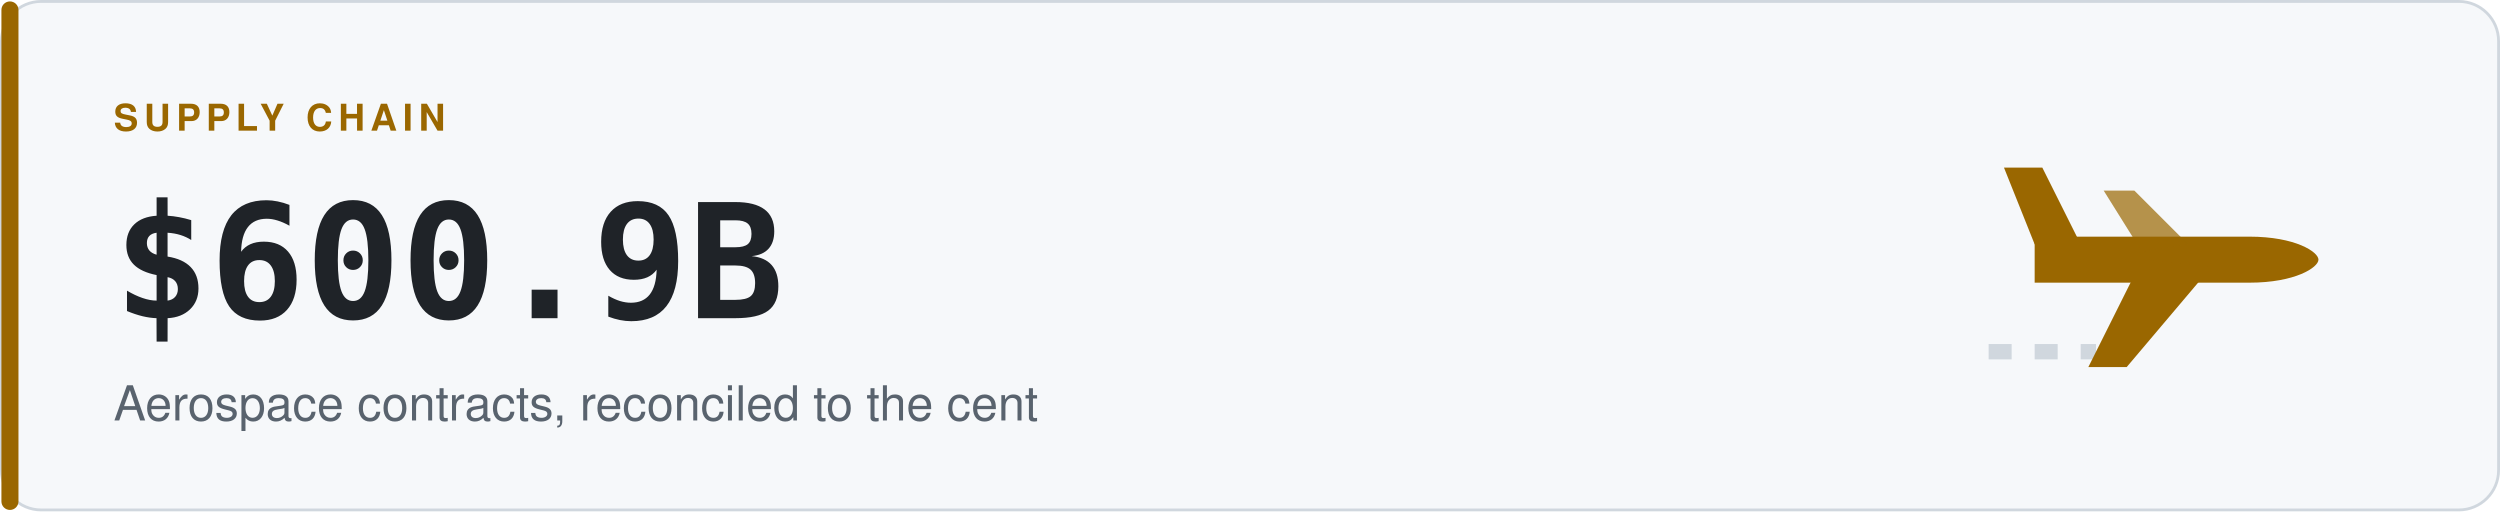
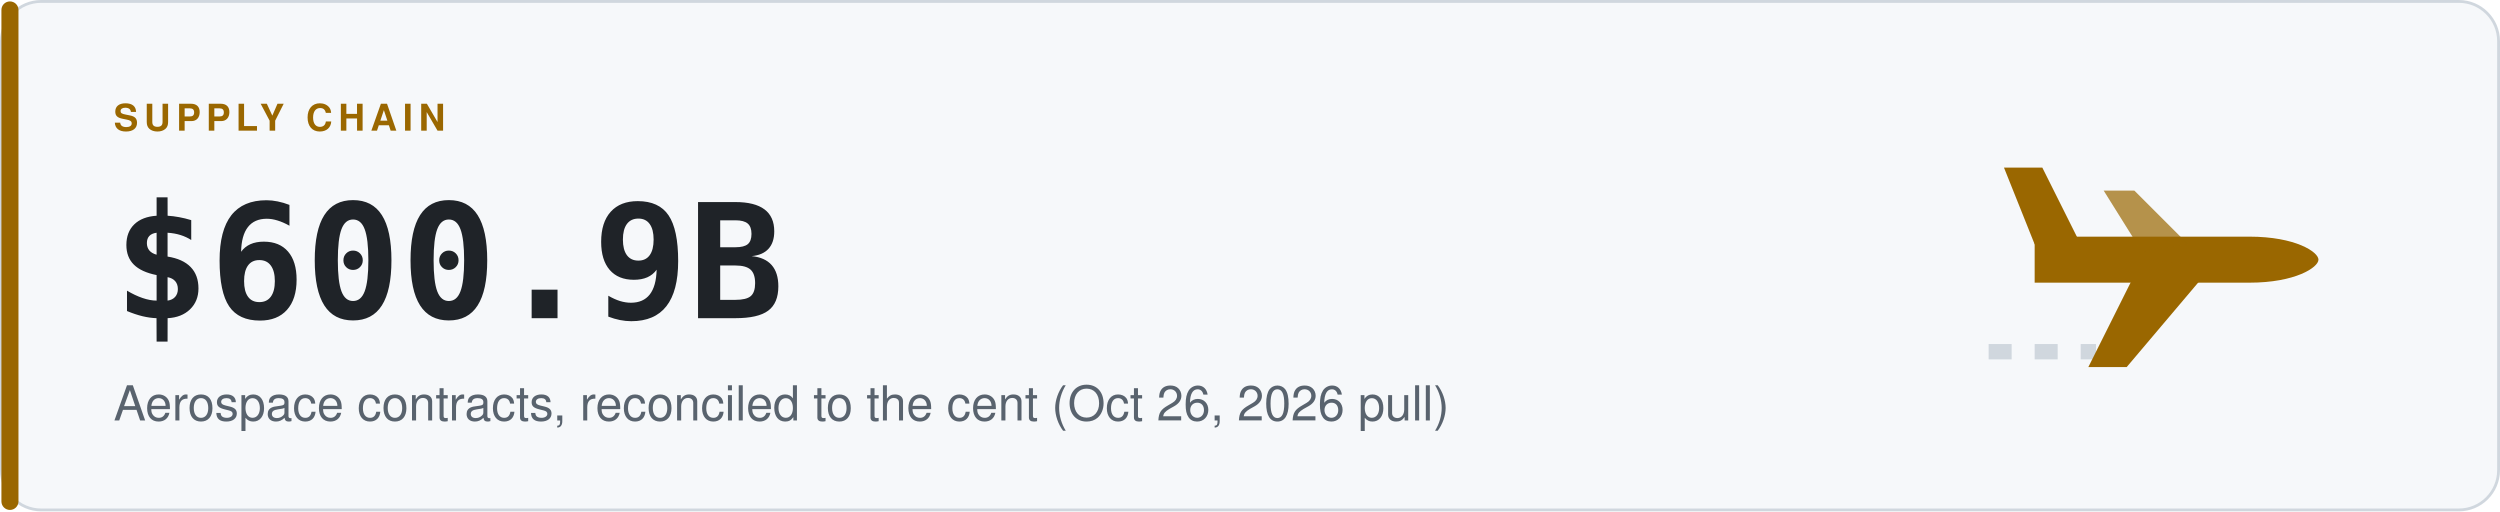
- <svg xmlns="http://www.w3.org/2000/svg" width="880" height="180" viewBox="0 0 880 180" role="img" aria-label="aero-supplier-spend: $600.9B, Aerospace contracts, reconciled to the cent">
+ <svg xmlns="http://www.w3.org/2000/svg" width="880" height="180" viewBox="0 0 880 180" role="img" aria-label="aero-supplier-spend: $600.9B, Aerospace contracts, reconciled to the cent as of the Oct 26, 2026 pull">
  <style>text{font-family:ui-sans-serif,-apple-system,'Segoe UI',Helvetica,Arial,sans-serif} .m{font-family:ui-monospace,SFMono-Regular,Menlo,Consolas,monospace} .pl{animation:fly 3s ease-in-out infinite} @keyframes fly{0%,100%{transform:translate(-2px,3px)}50%{transform:translate(2px,-3px)}}</style>
  <rect x="0.5" y="0.5" width="879" height="179" rx="14" fill="#f6f8fa" stroke="#d0d7de" />
  <rect x="0.5" y="0.5" width="6" height="179" rx="3" fill="#9a6700" />
  <text x="40" y="46" font-size="13" font-weight="700" letter-spacing="2" fill="#9a6700">SUPPLY CHAIN</text>
  <text x="40" y="112" font-size="56" font-weight="700" fill="#1f2328" class="m">$600.9B</text>
-   <text x="40" y="148" font-size="17" fill="#59636e">Aerospace contracts, reconciled to the cent</text>
+   <text x="40" y="148" font-size="17" fill="#59636e">Aerospace contracts, reconciled to the cent (Oct 26, 2026 pull)</text>
  <g transform="translate(700 32) scale(2.7)">
    <path d="M0 34 H14" stroke="#d0d7de" stroke-width="2" stroke-dasharray="3 3" />
    <g class="pl">
      <path d="M6 19 H34 C40 19 43 21 43 22 C43 23 40 25 34 25 H6 Z" fill="#9a6700" />
      <path d="M20 22 L13 36 H18 L29 23 Z" fill="#9a6700" />
      <path d="M20 21 L15 13 H19 L26 20 Z" fill="#9a6700" opacity=".7" />
      <path d="M6 20 L2 10 H7 L12 20 Z" fill="#9a6700" />
    </g>
  </g>
</svg>
